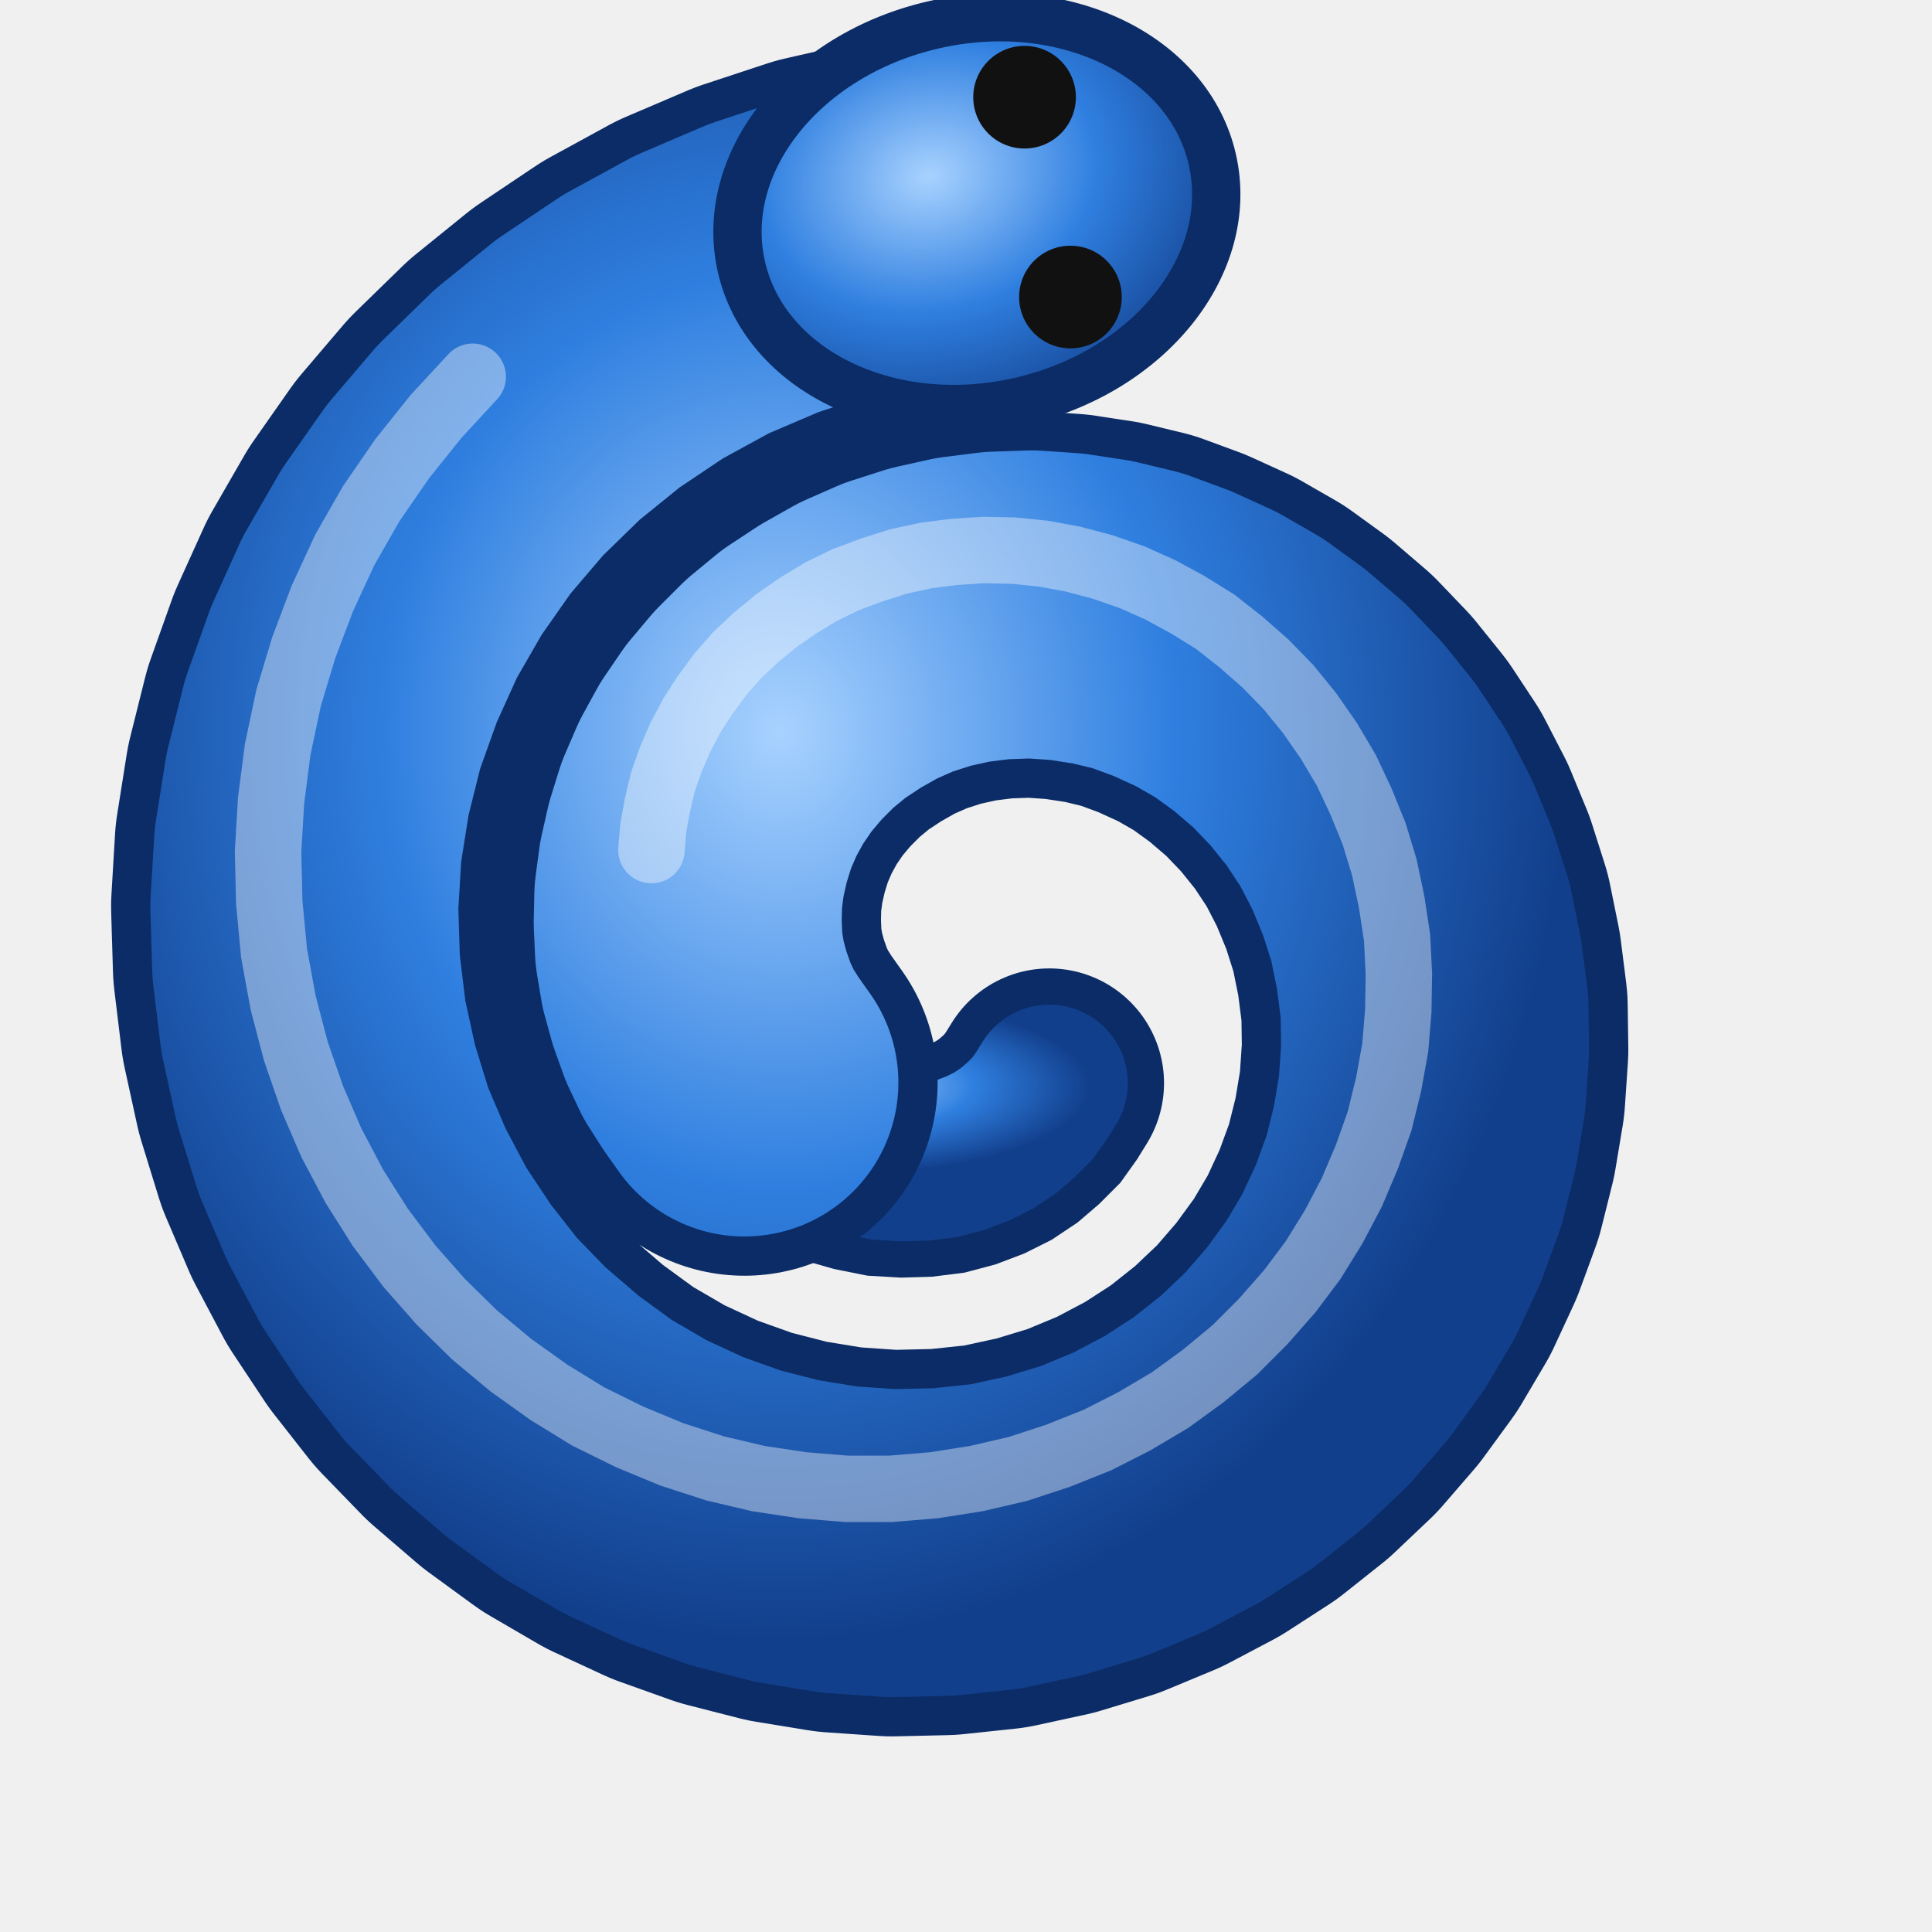
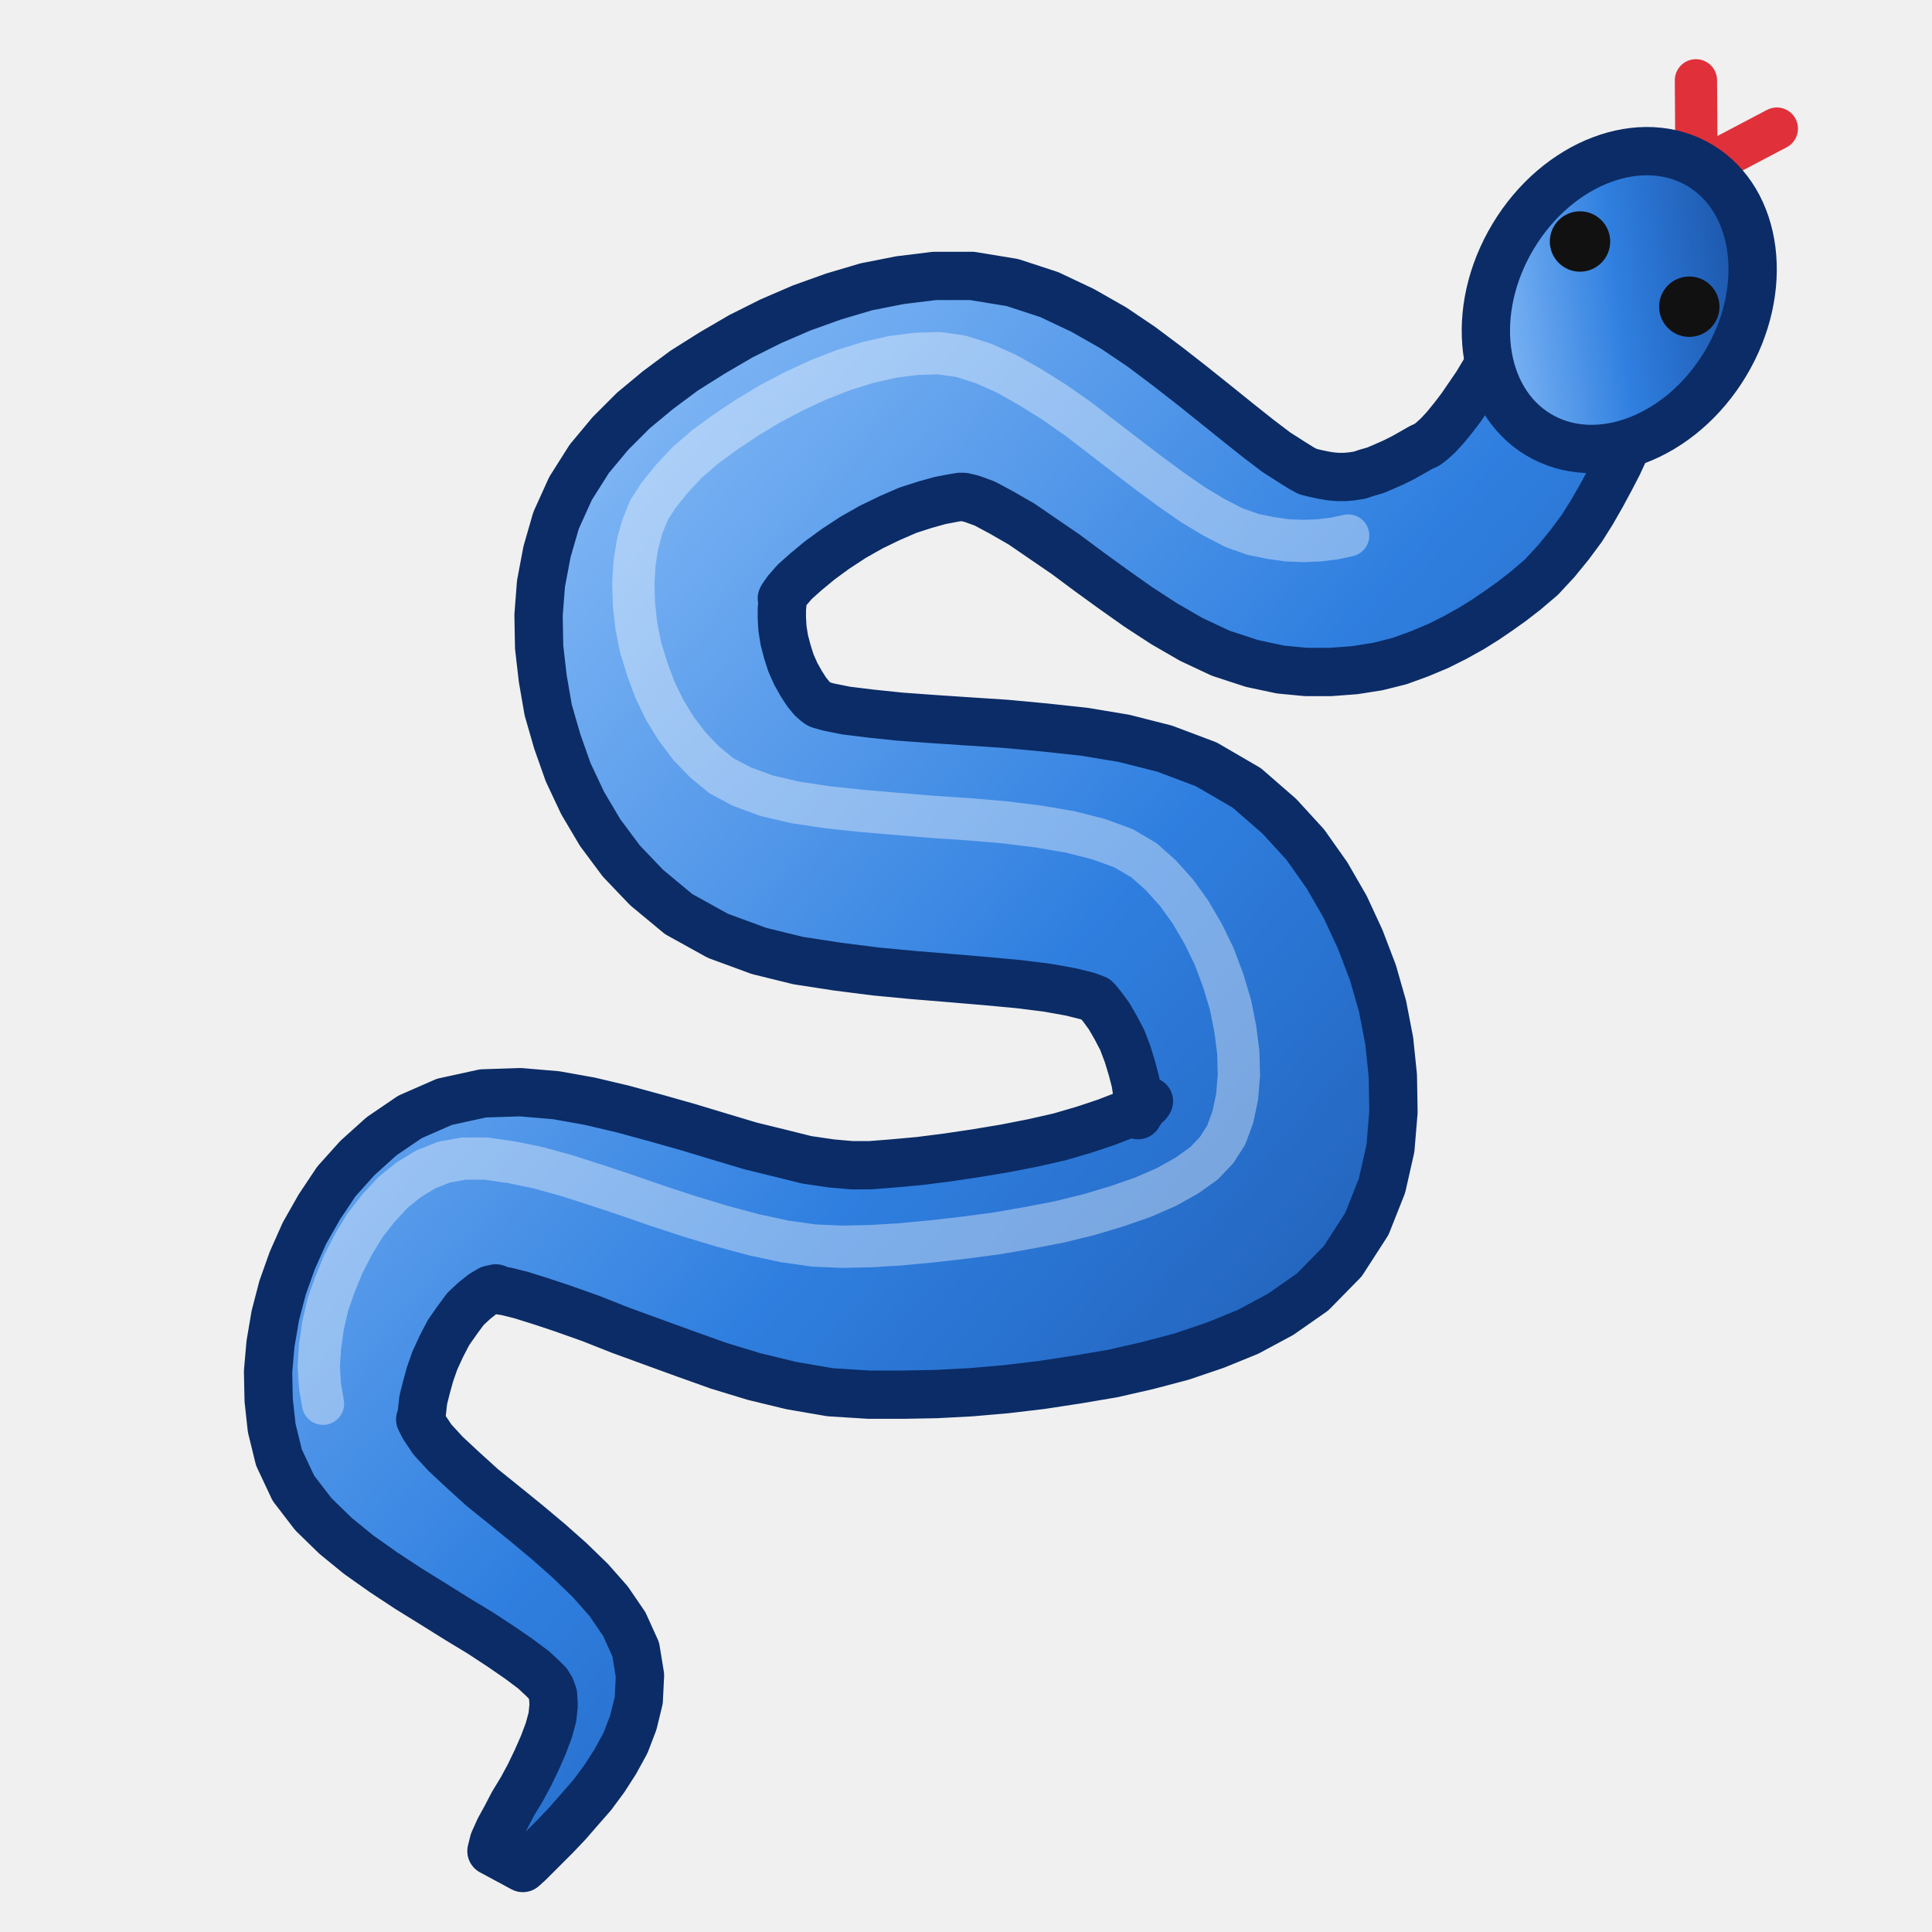
<svg xmlns="http://www.w3.org/2000/svg" viewBox="0 0 32 32">
  <defs>
-     <radialGradient id="t" cx=".42" cy=".38" r=".7">
+     <linearGradient id="t" x1="0" y1="0" x2="1" y2="1">
      <stop offset="0" stop-color="#a8d2ff" />
      <stop offset=".5" stop-color="#2f7fe0" />
      <stop offset="1" stop-color="#123f8c" />
-     </radialGradient>
+     </linearGradient>
  </defs>
-   <path d="M17.38 17.94L17.25 18.15L17.10 18.36L16.91 18.55L16.70 18.73L16.46 18.89L16.20 19.02L15.91 19.13L15.61 19.21L15.29 19.25L14.95 19.26L14.61 19.24L14.26 19.17L13.91 19.07L13.57 18.92L13.24 18.73L12.92 18.50L12.61 18.24L12.33 17.93L12.08 17.59L11.87 17.22" fill="none" stroke="#0b2c66" stroke-width="3.8" stroke-linecap="round" />
-   <path d="M17.38 17.94L17.25 18.15L17.10 18.36L16.91 18.55L16.70 18.73L16.46 18.89L16.20 19.02L15.91 19.13L15.61 19.21L15.29 19.25L14.95 19.26L14.61 19.24L14.26 19.17L13.91 19.07L13.57 18.92L13.24 18.73L12.92 18.50L12.61 18.24L12.33 17.93L12.08 17.59L11.87 17.22" fill="none" stroke="url(#t)" stroke-width="2.6" stroke-linecap="round" />
-   <path d="M12.33 17.93L12.11 17.62L11.90 17.29L11.73 16.93L11.59 16.54L11.48 16.14L11.41 15.72L11.39 15.28L11.40 14.84L11.46 14.39L11.56 13.95L11.70 13.50L11.89 13.06L12.12 12.64L12.40 12.23L12.72 11.85L13.08 11.49L13.48 11.16L13.92 10.87L14.38 10.61L14.88 10.39L15.41 10.22L15.95 10.10L16.51 10.03L17.09 10.01L17.67 10.05L18.26 10.14L18.84 10.28L19.41 10.49L19.98 10.75L20.52 11.06L21.03 11.43L21.52 11.85L21.97 12.32L22.38 12.83L22.75 13.39L23.06 13.99L23.32 14.62L23.53 15.28L23.67 15.97L23.76 16.68L23.77 17.39L23.72 18.12L23.60 18.84L23.42 19.56L23.16 20.27L22.84 20.96L22.45 21.62L21.99 22.25L21.48 22.84L20.90 23.39L20.27 23.89L19.59 24.33L18.87 24.71L18.10 25.03L17.31 25.27L16.48 25.45L15.63 25.54L14.77 25.56L13.90 25.50L13.04 25.36L12.18 25.14L11.34 24.84L10.52 24.46L9.73 24.00L8.99 23.46L8.28 22.85L7.63 22.18L7.05 21.44L6.52 20.64L6.07 19.79L5.69 18.90L5.40 17.96L5.19 17.00L5.07 16.01L5.04 15.01L5.10 14.00L5.26 12.99L5.51 11.99L5.86 11.01L6.29 10.06L6.82 9.14L7.43 8.27L8.12 7.46L8.90 6.70L9.74 6.02L10.65 5.41L11.62 4.88L12.65 4.44L13.71 4.09L14.81 3.84" fill="none" stroke="#0b2c66" stroke-width="6.4" stroke-linecap="round" stroke-linejoin="round" />
-   <path d="M12.33 17.93L12.11 17.62L11.90 17.29L11.73 16.93L11.59 16.54L11.48 16.14L11.41 15.72L11.39 15.28L11.40 14.84L11.46 14.39L11.56 13.95L11.70 13.50L11.89 13.06L12.12 12.64L12.40 12.23L12.72 11.85L13.08 11.49L13.48 11.16L13.92 10.87L14.38 10.61L14.88 10.39L15.41 10.22L15.95 10.10L16.51 10.03L17.09 10.01L17.67 10.05L18.26 10.14L18.84 10.28L19.41 10.49L19.98 10.75L20.52 11.06L21.03 11.43L21.52 11.85L21.97 12.32L22.38 12.83L22.75 13.39L23.06 13.99L23.32 14.62L23.53 15.28L23.67 15.97L23.76 16.68L23.77 17.39L23.72 18.12L23.60 18.84L23.42 19.56L23.16 20.27L22.84 20.96L22.45 21.62L21.99 22.25L21.48 22.84L20.90 23.39L20.27 23.89L19.59 24.33L18.87 24.71L18.10 25.03L17.31 25.27L16.48 25.45L15.63 25.54L14.77 25.56L13.90 25.50L13.04 25.36L12.18 25.14L11.34 24.84L10.52 24.46L9.73 24.00L8.99 23.46L8.28 22.85L7.63 22.18L7.05 21.44L6.52 20.64L6.07 19.79L5.69 18.90L5.40 17.96L5.19 17.00L5.07 16.01L5.04 15.01L5.10 14.00L5.26 12.99L5.51 11.99L5.86 11.01L6.29 10.06L6.82 9.14L7.43 8.27L8.12 7.46L8.90 6.70L9.74 6.02L10.65 5.41L11.62 4.88L12.65 4.44L13.71 4.09L14.81 3.84" fill="none" stroke="url(#t)" stroke-width="5.1" stroke-linecap="round" stroke-linejoin="round" />
-   <path d="M11.39 14.98L11.42 14.61L11.49 14.23L11.58 13.85L11.71 13.48L11.87 13.11L12.06 12.75L12.28 12.41L12.53 12.07L12.81 11.75L13.12 11.46L13.46 11.18L13.82 10.93L14.20 10.70L14.61 10.50L15.04 10.34L15.48 10.20L15.94 10.10L16.42 10.04L16.90 10.01L17.39 10.02L17.88 10.07L18.37 10.16L18.86 10.29L19.35 10.46L19.82 10.67L20.28 10.92L20.73 11.20L21.15 11.53L21.56 11.89L21.94 12.28L22.29 12.71L22.61 13.17L22.90 13.66L23.14 14.17L23.36 14.71L23.53 15.27L23.65 15.84L23.74 16.43L23.77 17.03L23.76 17.64L23.71 18.25L23.60 18.86L23.45 19.47L23.24 20.06L22.99 20.65L22.69 21.22L22.35 21.77L21.96 22.29L21.52 22.79L21.05 23.26L20.53 23.69L19.98 24.09L19.39 24.44L18.78 24.75L18.13 25.01L17.46 25.23L16.77 25.39L16.07 25.50L15.35 25.56L14.62 25.56L13.89 25.50L13.16 25.39L12.44 25.22L11.73 24.99L11.03 24.70L10.34 24.36L9.69 23.96L9.06 23.51L8.46 23.01L7.90 22.46L7.38 21.87L6.90 21.23L6.47 20.55L6.09 19.83L5.77 19.09L5.50 18.31L5.29 17.51L5.14 16.69L5.06 15.85L5.04 15.01L5.09 14.16L5.20 13.31L5.38 12.46L5.63 11.63L5.94 10.81L6.31 10.01L6.75 9.24L7.26 8.50L7.82 7.80L8.43 7.14" fill="none" stroke="#fff" stroke-width="1.1" stroke-linecap="round" opacity=".4" transform="translate(-.6 -.9)" />
-   <ellipse cx="16.18" cy="3.53" rx="4" ry="3.2" transform="rotate(-12.8 16.18 3.53)" fill="url(#t)" stroke="#0b2c66" stroke-width=".8" />
-   <circle cx="17.73" cy="4.92" r=".85" fill="#111" />
-   <circle cx="16.97" cy="1.61" r=".85" fill="#111" />
+   <path d="M26.82 4.97L28.10 2.83M28.10 2.83L29.43 2.13M28.10 2.83L28.09 1.33" stroke="#e0313a" stroke-width=".7" stroke-linecap="round" fill="none" />
+   <path d="M8.66 30.94L8.76 30.85L8.88 30.73L9.03 30.58L9.21 30.40L9.40 30.20L9.60 29.97L9.81 29.73L10.01 29.46L10.19 29.18L10.36 28.87L10.49 28.53L10.58 28.16L10.60 27.75L10.53 27.32L10.34 26.90L10.08 26.52L9.78 26.18L9.44 25.85L9.09 25.54L8.72 25.23L8.35 24.93L7.99 24.64L7.67 24.35L7.38 24.08L7.16 23.84L7.02 23.63L6.96 23.51L6.98 23.46L6.99 23.37L7.01 23.19L7.06 22.99L7.12 22.77L7.20 22.54L7.31 22.30L7.43 22.07L7.57 21.87L7.71 21.68L7.86 21.54L8.00 21.43L8.12 21.36L8.21 21.34L8.24 21.35L8.26 21.37L8.39 21.39L8.63 21.45L8.95 21.55L9.34 21.68L9.79 21.84L10.27 22.03L10.79 22.22L11.34 22.42L11.90 22.62L12.49 22.80L13.11 22.95L13.75 23.06L14.39 23.10L14.96 23.10L15.51 23.09L16.08 23.06L16.66 23.01L17.25 22.94L17.84 22.85L18.43 22.75L19.00 22.62L19.57 22.47L20.13 22.28L20.67 22.06L21.21 21.77L21.74 21.40L22.24 20.89L22.64 20.27L22.89 19.64L23.03 19.02L23.08 18.42L23.07 17.82L23.01 17.24L22.90 16.67L22.74 16.11L22.53 15.56L22.28 15.02L21.98 14.50L21.62 13.99L21.19 13.52L20.65 13.05L19.98 12.66L19.29 12.40L18.62 12.23L17.96 12.12L17.31 12.05L16.67 11.99L16.06 11.95L15.46 11.91L14.91 11.87L14.43 11.82L14.02 11.77L13.72 11.71L13.58 11.67L13.56 11.66L13.53 11.64L13.45 11.57L13.36 11.46L13.27 11.32L13.18 11.16L13.10 10.98L13.04 10.79L12.99 10.60L12.96 10.41L12.95 10.24L12.95 10.09L12.96 9.98L12.96 9.92L12.95 9.91L12.96 9.89L13.03 9.79L13.16 9.64L13.35 9.47L13.58 9.28L13.84 9.09L14.13 8.90L14.43 8.73L14.74 8.58L15.04 8.45L15.32 8.36L15.57 8.29L15.78 8.25L15.90 8.23L15.96 8.23L16.09 8.26L16.31 8.34L16.59 8.49L16.92 8.68L17.27 8.92L17.65 9.18L18.04 9.47L18.44 9.76L18.85 10.05L19.28 10.33L19.73 10.59L20.22 10.82L20.74 10.99L21.21 11.09L21.63 11.13L22.04 11.13L22.44 11.10L22.82 11.04L23.18 10.95L23.51 10.83L23.82 10.70L24.10 10.56L24.37 10.41L24.61 10.26L24.83 10.11L25.04 9.96L25.26 9.79L25.53 9.56L25.78 9.29L26.00 9.02L26.20 8.75L26.37 8.48L26.53 8.20L26.67 7.94L26.80 7.69L26.91 7.45L27.01 7.23L27.10 7.03L27.17 6.88L27.22 6.76L27.26 6.67L25.14 5.33L25.04 5.46L24.93 5.63L24.82 5.80L24.70 5.98L24.58 6.17L24.46 6.37L24.33 6.56L24.20 6.75L24.07 6.92L23.94 7.08L23.82 7.21L23.71 7.31L23.63 7.37L23.54 7.41L23.40 7.49L23.24 7.58L23.08 7.66L22.92 7.73L22.78 7.79L22.64 7.83L22.52 7.87L22.39 7.89L22.28 7.90L22.16 7.90L22.04 7.89L21.92 7.87L21.78 7.84L21.66 7.81L21.55 7.75L21.39 7.65L21.14 7.49L20.85 7.27L20.51 7.00L20.15 6.71L19.75 6.39L19.34 6.07L18.90 5.74L18.44 5.43L17.93 5.14L17.38 4.88L16.77 4.68L16.10 4.57L15.48 4.57L14.91 4.64L14.35 4.75L13.81 4.91L13.28 5.10L12.77 5.32L12.27 5.57L11.79 5.85L11.33 6.14L10.90 6.46L10.49 6.80L10.11 7.18L9.76 7.60L9.45 8.09L9.21 8.62L9.06 9.14L8.96 9.67L8.92 10.19L8.93 10.72L8.99 11.24L9.08 11.76L9.23 12.28L9.41 12.79L9.65 13.30L9.94 13.79L10.29 14.26L10.71 14.70L11.24 15.14L11.89 15.50L12.57 15.75L13.22 15.91L13.87 16.01L14.50 16.09L15.13 16.15L15.74 16.20L16.33 16.25L16.87 16.30L17.35 16.36L17.74 16.43L18.02 16.50L18.15 16.55L18.15 16.55L18.17 16.57L18.26 16.68L18.37 16.83L18.48 17.02L18.59 17.23L18.68 17.47L18.75 17.70L18.81 17.93L18.84 18.14L18.85 18.31L18.85 18.42L18.85 18.47L18.87 18.43L18.96 18.31L19.03 18.24L19.01 18.27L18.86 18.36L18.63 18.47L18.32 18.59L17.96 18.71L17.55 18.83L17.11 18.93L16.65 19.02L16.17 19.10L15.70 19.17L15.23 19.23L14.79 19.27L14.41 19.30L14.11 19.30L13.77 19.27L13.36 19.21L12.92 19.10L12.43 18.98L11.93 18.83L11.40 18.67L10.87 18.52L10.32 18.37L9.77 18.24L9.21 18.14L8.62 18.09L8.00 18.11L7.36 18.25L6.79 18.50L6.32 18.82L5.92 19.18L5.57 19.57L5.29 19.99L5.04 20.43L4.84 20.88L4.68 21.33L4.56 21.79L4.48 22.26L4.44 22.72L4.45 23.19L4.50 23.65L4.62 24.14L4.86 24.65L5.19 25.08L5.56 25.44L5.94 25.75L6.35 26.04L6.76 26.31L7.18 26.57L7.58 26.82L7.96 27.05L8.31 27.28L8.60 27.48L8.84 27.66L8.99 27.80L9.07 27.88L9.12 27.96L9.16 28.07L9.17 28.24L9.15 28.44L9.09 28.66L9.00 28.90L8.89 29.15L8.77 29.40L8.64 29.64L8.50 29.87L8.38 30.10L8.27 30.30L8.18 30.50L8.14 30.66z" fill="url(#t)" stroke="#0b2c66" stroke-width=".8" stroke-linejoin="round" />
+   <path d="M5.35 23.25L5.30 22.96L5.28 22.64L5.30 22.31L5.35 21.96L5.43 21.61L5.55 21.27L5.69 20.93L5.86 20.60L6.05 20.29L6.27 20.01L6.51 19.75L6.77 19.54L7.05 19.37L7.35 19.25L7.68 19.19L8.05 19.19L8.47 19.25L8.91 19.34L9.38 19.47L9.88 19.63L10.39 19.80L10.91 19.98L11.43 20.15L11.96 20.31L12.48 20.45L12.99 20.56L13.48 20.63L13.95 20.65L14.42 20.64L14.92 20.61L15.44 20.56L15.97 20.50L16.50 20.43L17.02 20.34L17.54 20.24L18.03 20.12L18.50 19.98L18.93 19.83L19.32 19.66L19.66 19.47L19.94 19.27L20.15 19.05L20.31 18.80L20.42 18.50L20.49 18.17L20.52 17.81L20.51 17.43L20.46 17.04L20.38 16.64L20.26 16.24L20.11 15.84L19.93 15.47L19.72 15.11L19.49 14.79L19.23 14.50L18.95 14.25L18.61 14.05L18.20 13.90L17.73 13.78L17.20 13.69L16.64 13.62L16.05 13.57L15.45 13.53L14.85 13.48L14.26 13.43L13.70 13.37L13.17 13.29L12.70 13.18L12.29 13.03L11.95 12.85L11.67 12.62L11.42 12.36L11.20 12.07L11.01 11.76L10.85 11.43L10.72 11.08L10.61 10.72L10.54 10.37L10.50 10.01L10.49 9.66L10.51 9.33L10.56 9.01L10.64 8.72L10.75 8.45L10.91 8.20L11.12 7.94L11.37 7.67L11.67 7.41L12.01 7.16L12.37 6.92L12.75 6.69L13.15 6.48L13.56 6.29L13.97 6.13L14.39 6.00L14.79 5.91L15.18 5.86L15.55 5.85L15.91 5.90L16.29 6.02L16.67 6.19L17.06 6.41L17.46 6.66L17.86 6.94L18.25 7.24L18.64 7.54L19.02 7.83L19.40 8.11L19.76 8.36L20.11 8.57L20.44 8.74L20.75 8.85L21.04 8.91L21.32 8.95L21.59 8.96L21.85 8.95L22.10 8.92L22.33 8.87" fill="none" stroke="#fff" stroke-width=".7" stroke-linecap="round" stroke-linejoin="round" opacity=".38" />
+   <ellipse cx="26.82" cy="4.97" rx="2.6" ry="2.05" transform="rotate(-59.0 26.82 4.97)" fill="url(#t)" stroke="#0b2c66" stroke-width=".8" />
+   <circle cx="27.98" cy="5.08" r=".5" fill="#111" />
+   <circle cx="26.17" cy="4.00" r=".5" fill="#111" />
</svg>
